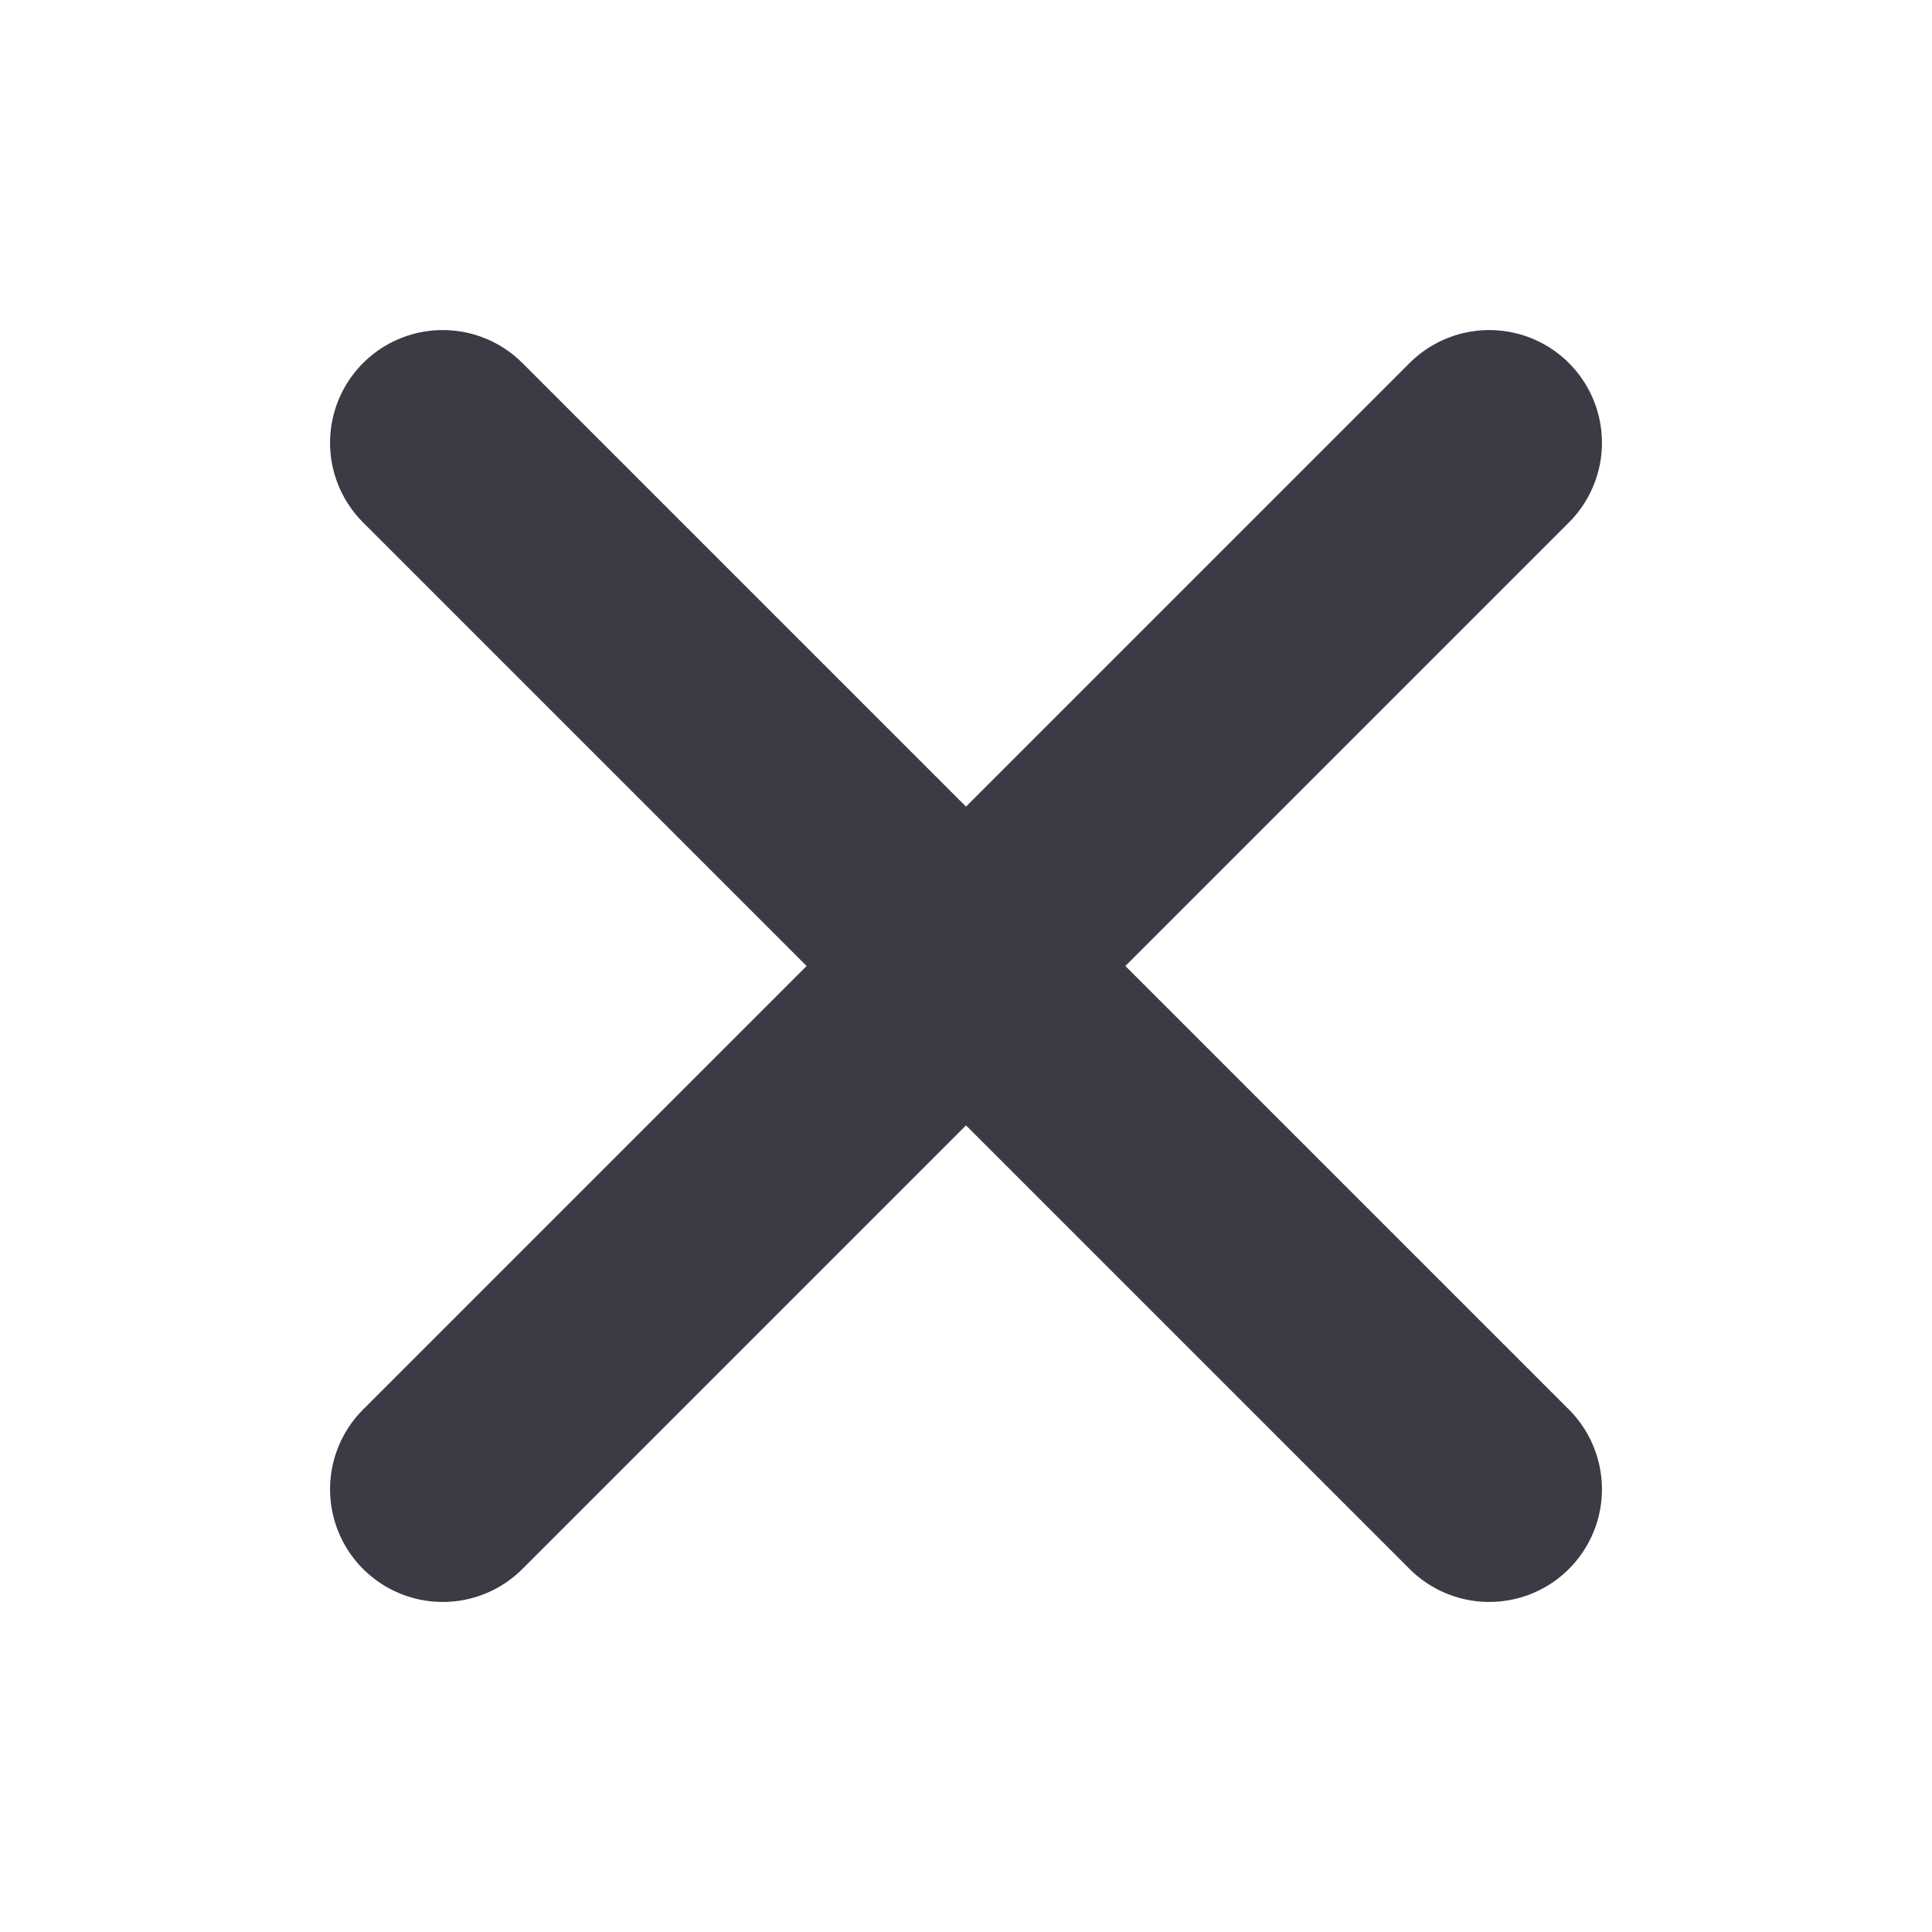
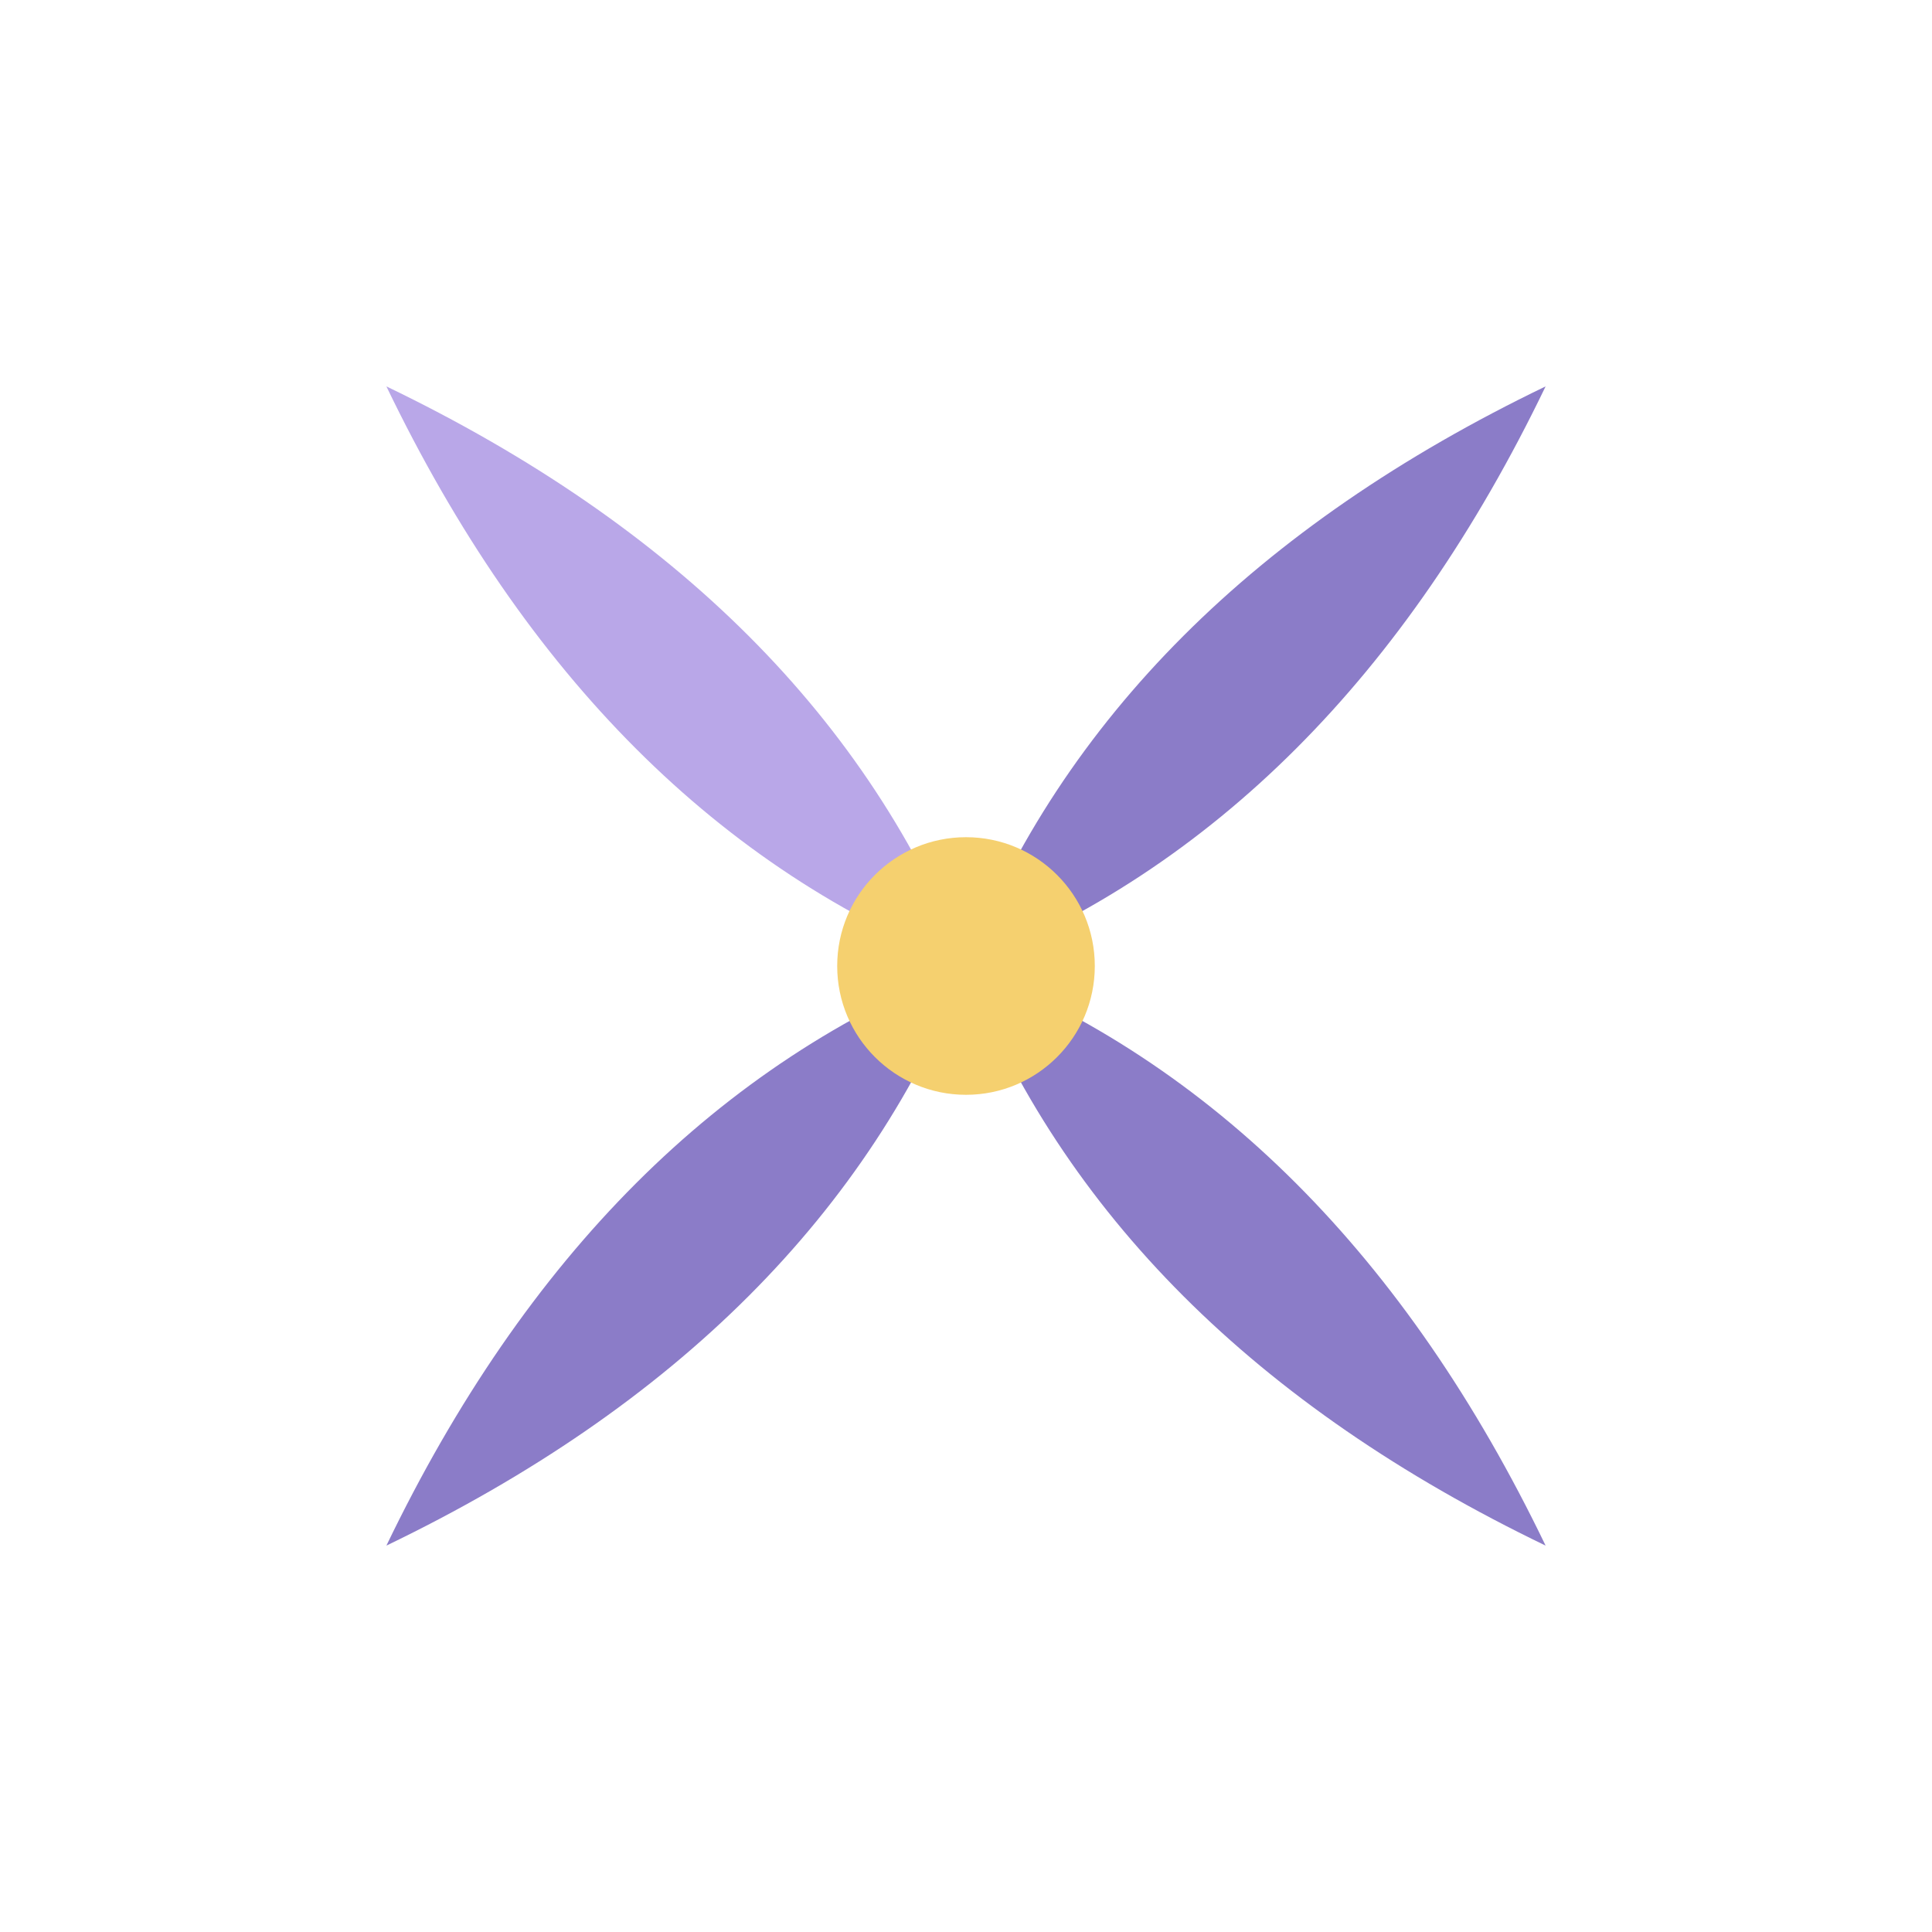
- <svg xmlns="http://www.w3.org/2000/svg" viewBox="0 0 24 24" fill="none">
-   <style>
- 		path {
- 			stroke: #3b3b46;
- 		}
- 		@media (prefers-color-scheme: dark) {
- 			path {
- 				stroke: #ececf2;
- 			}
- 		}
- 	</style>
-   <path d="M5.5 5.5 18.5 18.5" stroke-width="2.8" stroke-linecap="round" />
-   <path d="M18.5 5.5 5.5 18.5" stroke-width="2.8" stroke-linecap="round" />
+ <svg xmlns="http://www.w3.org/2000/svg" viewBox="0 0 24 24">
+   <g>
+     <path d="M12 12 Q7.4 10.2 4.8 4.8 Q10.2 7.4 12 12 Z" fill="#B9A7E8" />
+     <path d="M12 12 Q7.4 10.2 4.8 4.8 Q10.2 7.4 12 12 Z" transform="rotate(90 12 12)" fill="#8B7CC8" />
+     <path d="M12 12 Q7.4 10.2 4.8 4.8 Q10.2 7.4 12 12 Z" transform="rotate(180 12 12)" fill="#8B7CC8" />
+     <path d="M12 12 Q7.4 10.2 4.8 4.8 Q10.2 7.4 12 12 Z" transform="rotate(270 12 12)" fill="#8B7CC8" />
+   </g>
+   <circle cx="12" cy="12" r="1.6" fill="#F5D06F" />
</svg>
